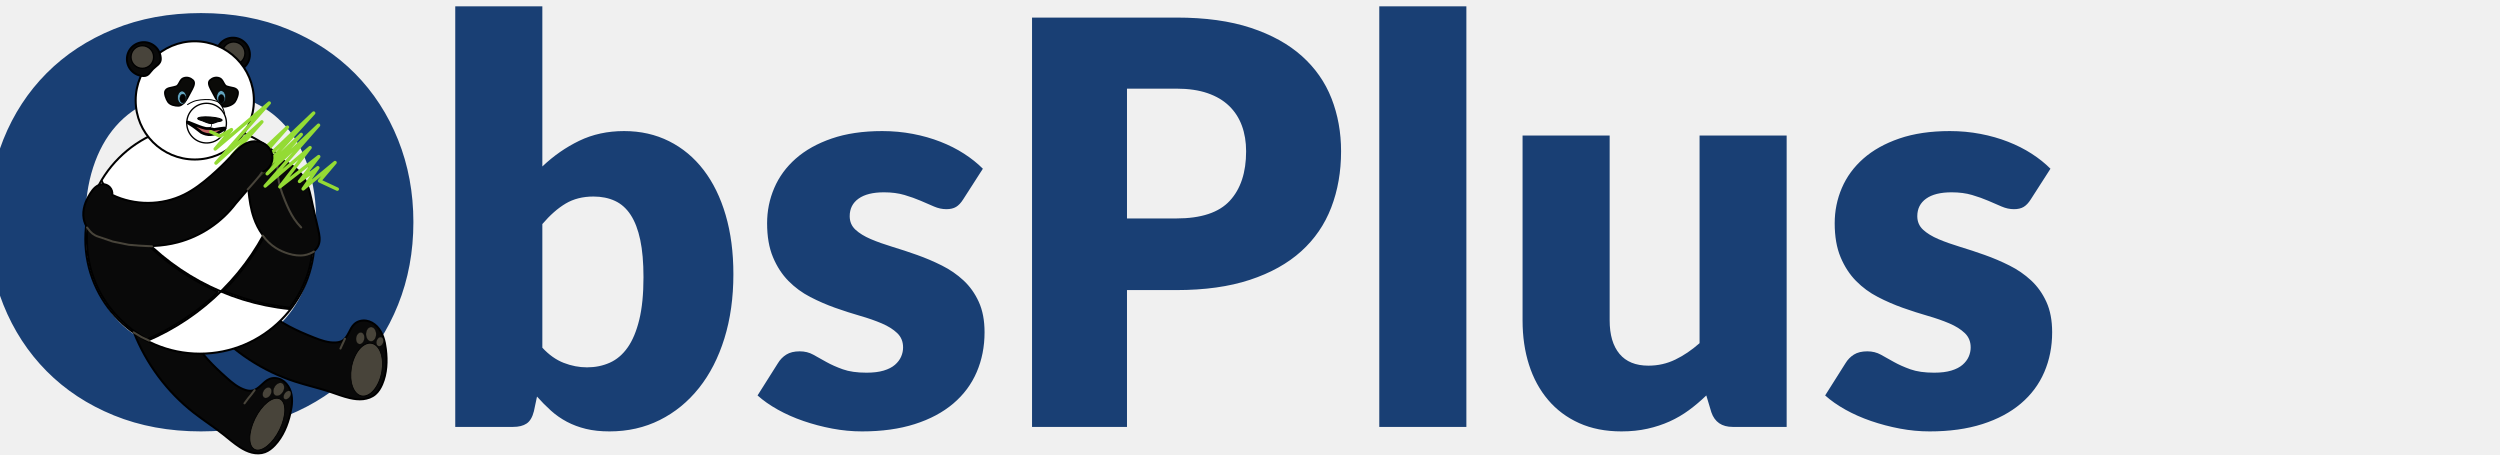
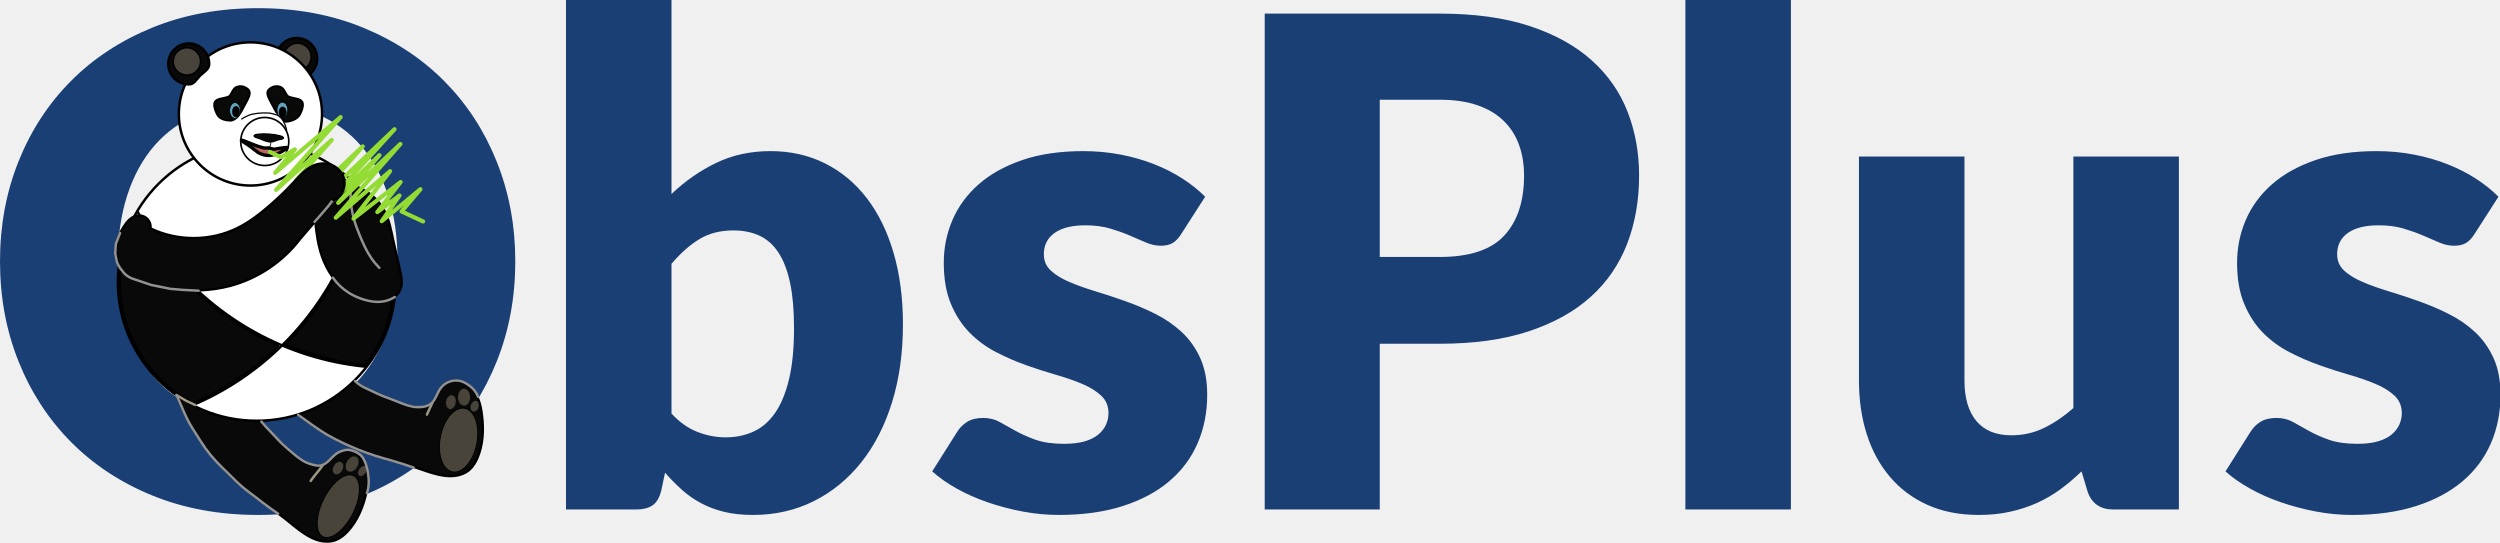
- <svg xmlns="http://www.w3.org/2000/svg" width="160.322mm" height="29.139mm" viewBox="0 0 568.069 103.249" id="svg2" version="1.1">
+ <svg xmlns="http://www.w3.org/2000/svg" width="132.343mm" height="28.733mm" viewBox="0 0 468.931 101.81" id="svg2" version="1.1">
  <defs id="defs4">
    <clipPath clipPathUnits="userSpaceOnUse" id="clipPath4188-9">
      <circle style="opacity:1;fill:#ffffff;fill-opacity:1;stroke:#000000;stroke-width:3;stroke-linecap:butt;stroke-linejoin:miter;stroke-miterlimit:4;stroke-dasharray:none;stroke-opacity:1" id="circle4190-0" cx="438.5" cy="582.862" r="166.5" />
    </clipPath>
    <clipPath clipPathUnits="userSpaceOnUse" id="clipPath4184-1">
      <circle style="opacity:1;fill:#ffffff;fill-opacity:1;stroke:#000000;stroke-width:3;stroke-linecap:butt;stroke-linejoin:miter;stroke-miterlimit:4;stroke-dasharray:none;stroke-opacity:1" id="circle4186-4" cx="438.5" cy="582.862" r="166.5" />
    </clipPath>
  </defs>
-   <g id="layer1" transform="translate(454.2285,-260.7378)">
+   <g id="layer1" transform="translate(456.9487,-262.1762)">
    <g transform="matrix(0.3404755,0,0,0.3404755,-734.3298,200.3204)" id="g3477">
-       <text xml:space="preserve" style="font-style:normal;font-weight:normal;font-size:125px;line-height:125%;font-family:Sans;letter-spacing:0px;word-spacing:0px;fill:#000000;fill-opacity:1;stroke:none;stroke-width:1px;stroke-linecap:butt;stroke-linejoin:miter;stroke-opacity:1" x="804" y="462.362" id="text4774">
-         <tspan id="tspan4776" x="804" y="462.362" style="font-style:normal;font-variant:normal;font-weight:900;font-stretch:normal;font-size:375px;font-family:Lato;-inkscape-font-specification:'Lato Heavy';fill:#193f74;fill-opacity:1">ObsPlus</tspan>
-       </text>
-       <g id="g4717-6" transform="matrix(0.4593535,0,0,0.4593535,754.6797,69.2681)">
-         <g id="g4665-9">
-           <path style="fill:#090909;fill-opacity:1;fill-rule:evenodd;stroke:#000000;stroke-width:3;stroke-linecap:butt;stroke-linejoin:miter;stroke-miterlimit:4;stroke-dasharray:none;stroke-opacity:1" d="m 342.453,718.174 c 17.976,45.849 48.444,86.73 87.243,117.06 13.962,10.915 28.948,20.47 42.857,31.453 7.916,6.25 15.496,12.972 23.982,18.423 5.415,3.478 11.235,6.442 17.485,7.975 6.25,1.532 12.977,1.567 19.008,-0.678 5.474,-2.037 10.13,-5.836 14.142,-10.081 11.924,-12.62 18.719,-29.313 22.642,-46.226 1.361,-5.869 2.412,-11.842 2.482,-17.867 0.07,-6.024 -0.87,-12.124 -3.346,-17.616 -2.476,-5.492 -6.562,-10.35 -11.869,-13.203 -5.307,-2.852 -11.86,-3.548 -17.456,-1.314 -4.796,1.914 -8.535,5.719 -12.327,9.224 -1.896,1.753 -3.85,3.46 -6.02,4.859 -2.171,1.398 -4.575,2.485 -7.124,2.898 -3.245,0.526 -6.578,-0.058 -9.719,-1.028 -10.368,-3.201 -18.959,-10.401 -27.074,-17.604 -9.859,-8.752 -19.494,-17.785 -28.302,-27.594 -7.95,-8.854 -15.212,-18.326 -21.698,-28.302" id="path4477-6" />
-           <ellipse style="opacity:1;fill:#48443a;fill-opacity:1;stroke:#000000;stroke-width:1.233;stroke-linecap:round;stroke-linejoin:round;stroke-miterlimit:4;stroke-dasharray:none;stroke-opacity:1" id="path4539-8" cx="856.492" cy="564.517" rx="19.631" ry="40.986" transform="matrix(0.915516,0.4022816,-0.4389108,0.8985307,0,0)" />
-           <ellipse style="opacity:1;fill:#48443a;fill-opacity:1;stroke:#000000;stroke-width:0.371;stroke-linecap:round;stroke-linejoin:round;stroke-miterlimit:4;stroke-dasharray:none;stroke-opacity:1" id="path4539-9-0" cx="830.463" cy="622.351" rx="7.214" ry="10.103" transform="matrix(0.9611578,0.2759996,-0.3939949,0.9191126,0,0)" />
-           <ellipse style="opacity:1;fill:#48443a;fill-opacity:1;stroke:#000000;stroke-width:0.302;stroke-linecap:round;stroke-linejoin:round;stroke-miterlimit:4;stroke-dasharray:none;stroke-opacity:1" id="path4539-9-2-8" cx="816.715" cy="631.813" rx="5.874" ry="8.226" transform="matrix(0.9611578,0.2759996,-0.3939949,0.9191126,0,0)" />
-           <ellipse style="opacity:1;fill:#48443a;fill-opacity:1;stroke:#000000;stroke-width:0.244;stroke-linecap:round;stroke-linejoin:round;stroke-miterlimit:4;stroke-dasharray:none;stroke-opacity:1" id="path4539-9-2-3-6" cx="889.713" cy="628.13" rx="4.613" ry="6.841" transform="matrix(0.9592523,0.2825509,-0.4586629,0.8886104,0,0)" />
-           <path style="fill:none;fill-rule:evenodd;stroke:#48443a;stroke-width:3;stroke-linecap:round;stroke-linejoin:miter;stroke-miterlimit:4;stroke-dasharray:none;stroke-opacity:1" d="m 517.961,802.362 c -1.514,2.194 -3.11,4.33 -4.784,6.405 -1.512,1.874 -3.088,3.696 -4.602,5.568 -1.876,2.318 -3.657,4.712 -5.34,7.174" id="path4643-7" />
+       <g id="g4730">
+         <text id="text4774" y="462.362" x="804" style="font-style:normal;font-weight:normal;font-size:125px;line-height:125%;font-family:Sans;letter-spacing:0px;word-spacing:0px;fill:#000000;fill-opacity:1;stroke:none;stroke-width:1px;stroke-linecap:butt;stroke-linejoin:miter;stroke-opacity:1" xml:space="preserve">
+           <tspan style="font-style:normal;font-variant:normal;font-weight:900;font-stretch:normal;font-size:375px;font-family:Lato;-inkscape-font-specification:'Lato Heavy';fill:#193f74;fill-opacity:1" y="462.362" x="804" id="tspan4776">ObsPlus</tspan>
+         </text>
+         <g id="g4672">
+           <g id="g4717-6" transform="matrix(0.4593535,0,0,0.4593535,754.6797,69.2681)">
+             <g id="g4665-9">
+               <path style="fill:#090909;fill-opacity:1;fill-rule:evenodd;stroke:#000000;stroke-width:3;stroke-linecap:butt;stroke-linejoin:miter;stroke-miterlimit:4;stroke-dasharray:none;stroke-opacity:1" d="m 342.453,718.174 c 17.976,45.849 48.444,86.73 87.243,117.06 13.962,10.915 28.948,20.47 42.857,31.453 7.916,6.25 15.496,12.972 23.982,18.423 5.415,3.478 11.235,6.442 17.485,7.975 6.25,1.532 12.977,1.567 19.008,-0.678 5.474,-2.037 10.13,-5.836 14.142,-10.081 11.924,-12.62 18.719,-29.313 22.642,-46.226 1.361,-5.869 2.412,-11.842 2.482,-17.867 0.07,-6.024 -0.87,-12.124 -3.346,-17.616 -2.476,-5.492 -6.562,-10.35 -11.869,-13.203 -5.307,-2.852 -11.86,-3.548 -17.456,-1.314 -4.796,1.914 -8.535,5.719 -12.327,9.224 -1.896,1.753 -3.85,3.46 -6.02,4.859 -2.171,1.398 -4.575,2.485 -7.124,2.898 -3.245,0.526 -6.578,-0.058 -9.719,-1.028 -10.368,-3.201 -18.959,-10.401 -27.074,-17.604 -9.859,-8.752 -19.494,-17.785 -28.302,-27.594 -7.95,-8.854 -15.212,-18.326 -21.698,-28.302" id="path4477-6" />
+               <ellipse style="opacity:1;fill:#48443a;fill-opacity:1;stroke:#000000;stroke-width:1.233;stroke-linecap:round;stroke-linejoin:round;stroke-miterlimit:4;stroke-dasharray:none;stroke-opacity:1" id="path4539-8" cx="856.492" cy="564.517" rx="19.631" ry="40.986" transform="matrix(0.915516,0.4022816,-0.4389108,0.8985307,0,0)" />
+               <ellipse style="opacity:1;fill:#48443a;fill-opacity:1;stroke:#000000;stroke-width:0.371;stroke-linecap:round;stroke-linejoin:round;stroke-miterlimit:4;stroke-dasharray:none;stroke-opacity:1" id="path4539-9-0" cx="830.463" cy="622.351" rx="7.214" ry="10.103" transform="matrix(0.9611578,0.2759996,-0.3939949,0.9191126,0,0)" />
+               <ellipse style="opacity:1;fill:#48443a;fill-opacity:1;stroke:#000000;stroke-width:0.244;stroke-linecap:round;stroke-linejoin:round;stroke-miterlimit:4;stroke-dasharray:none;stroke-opacity:1" id="path4539-9-2-3-6" cx="889.713" cy="628.13" rx="4.613" ry="6.841" transform="matrix(0.9592523,0.2825509,-0.4586629,0.8886104,0,0)" />
+               <ellipse style="opacity:1;fill:#48443a;fill-opacity:1;stroke:#000000;stroke-width:0.302;stroke-linecap:round;stroke-linejoin:round;stroke-miterlimit:4;stroke-dasharray:none;stroke-opacity:1" id="path4539-9-2-8" cx="816.715" cy="631.813" rx="5.874" ry="8.226" transform="matrix(0.9611578,0.2759996,-0.3939949,0.9191126,0,0)" />
+               <path style="fill:none;fill-rule:evenodd;stroke:#9f9887;stroke-width:3;stroke-linecap:round;stroke-linejoin:miter;stroke-miterlimit:4;stroke-dasharray:none;stroke-opacity:1" d="m 517.961,802.362 c -1.514,2.194 -3.11,4.33 -4.784,6.405 -1.512,1.874 -3.088,3.696 -4.602,5.568 -1.876,2.318 -3.657,4.712 -5.34,7.174" id="path4643-7" />
+             </g>
+             <g id="g4673-5">
+               <path style="fill:#090909;fill-opacity:1;fill-rule:evenodd;stroke:#000000;stroke-width:3;stroke-linecap:butt;stroke-linejoin:miter;stroke-miterlimit:4;stroke-dasharray:none;stroke-opacity:1" d="m 454.602,709.727 c 32.573,36.936 75.186,64.931 122.019,80.162 16.853,5.481 34.204,9.335 51.03,14.898 9.576,3.166 18.998,6.89 28.837,9.11 6.278,1.416 12.76,2.212 19.158,1.513 6.397,-0.698 12.73,-2.966 17.63,-7.139 4.447,-3.787 7.523,-8.949 9.841,-14.31 6.889,-15.937 7.564,-33.948 5.466,-51.182 -0.728,-5.981 -1.784,-11.953 -3.779,-17.638 -1.995,-5.685 -4.964,-11.095 -9.169,-15.41 -4.205,-4.314 -9.706,-7.482 -15.668,-8.347 -5.962,-0.865 -12.358,0.723 -16.853,4.735 -3.852,3.439 -6.064,8.293 -8.429,12.884 -1.182,2.295 -2.434,4.568 -3.995,6.625 -1.561,2.056 -3.45,3.9 -5.703,5.16 -2.869,1.604 -6.201,2.195 -9.484,2.358 -10.838,0.538 -21.373,-3.289 -31.462,-7.283 -12.258,-4.852 -24.401,-10.046 -36.033,-16.25 -10.499,-5.601 -20.562,-12.018 -30.069,-19.174" id="path4477-7-4" />
+               <ellipse style="opacity:1;fill:#48443a;fill-opacity:1;stroke:#000000;stroke-width:1.326;stroke-linecap:round;stroke-linejoin:round;stroke-miterlimit:4;stroke-dasharray:none;stroke-opacity:1" id="path4539-7-4" cx="998.575" cy="77.447" rx="25.012" ry="37.24" transform="matrix(0.7119278,0.7022527,-0.3903933,0.9206482,0,0)" />
+               <ellipse style="opacity:1;fill:#48443a;fill-opacity:1;stroke:#000000;stroke-width:0.393;stroke-linecap:round;stroke-linejoin:round;stroke-miterlimit:4;stroke-dasharray:none;stroke-opacity:1" id="path4539-9-5-6" cx="964.528" cy="91.407" rx="8.403" ry="9.726" transform="matrix(0.7505559,0.6608069,-0.402262,0.9155246,0,0)" />
+               <ellipse style="opacity:1;fill:#48443a;fill-opacity:1;stroke:#000000;stroke-width:0.318;stroke-linecap:round;stroke-linejoin:round;stroke-miterlimit:4;stroke-dasharray:none;stroke-opacity:1" id="path4539-9-2-9-0" cx="969.819" cy="65.083" rx="6.55" ry="8.195" transform="matrix(0.723589,0.6902311,-0.4661285,0.884717,0,0)" />
+               <ellipse style="opacity:1;fill:#48443a;fill-opacity:1;stroke:#000000;stroke-width:0.254;stroke-linecap:round;stroke-linejoin:round;stroke-miterlimit:4;stroke-dasharray:none;stroke-opacity:1" id="path4539-9-2-3-2-5" cx="1003.632" cy="41.338" rx="5.157" ry="6.607" transform="matrix(0.7195077,0.6944845,-0.5353953,0.8446016,0,0)" />
+               <path style="fill:none;fill-rule:evenodd;stroke:#9f9887;stroke-width:3;stroke-linecap:round;stroke-linejoin:miter;stroke-miterlimit:4;stroke-dasharray:none;stroke-opacity:1" d="m 649.178,727.703 -6.536,14.192" id="path4639-5" />
+             </g>
+             <g id="g4196-3">
+               <circle style="opacity:1;fill:#ffffff;fill-opacity:1;stroke:#000000;stroke-width:3;stroke-linecap:butt;stroke-linejoin:miter;stroke-miterlimit:4;stroke-dasharray:none;stroke-opacity:1" id="path3336-9" cx="438.5" cy="582.862" r="166.5" />
+               <circle style="opacity:1;fill:none;fill-opacity:1;stroke:#000000;stroke-width:3;stroke-linecap:butt;stroke-linejoin:miter;stroke-miterlimit:4;stroke-dasharray:none;stroke-opacity:1" id="path3336-3-1" cx="604" cy="339.362" r="346.875" clip-path="url(#clipPath4188-9)" />
+               <circle style="opacity:1;fill:none;fill-opacity:1;stroke:#000000;stroke-width:3;stroke-linecap:butt;stroke-linejoin:miter;stroke-miterlimit:4;stroke-dasharray:none;stroke-opacity:1" id="path3336-6-5" cx="226" cy="411.362" r="346.875" clip-path="url(#clipPath4184-1)" />
+               <path style="opacity:1;fill:#090909;fill-opacity:1;stroke:#000000;stroke-width:3;stroke-linecap:butt;stroke-linejoin:miter;stroke-miterlimit:4;stroke-dasharray:none;stroke-opacity:1" d="m 564.498,682.103 c -1.375,-0.213 -8.498,-1.31 -15.828,-2.438 -22.116,-3.404 -39.436,-7.956 -63.371,-16.653 l -12.699,-4.615 6.199,-6.576 c 42.161,-44.726 72.949,-101.266 86.273,-158.438 l 2.768,-11.878 2.775,3.378 c 5.137,6.254 14.881,23.376 19.487,34.245 8.467,19.976 12.503,40.456 12.525,63.541 0.026,28.468 -5.957,52.913 -18.869,77.093 -6.004,11.243 -14.018,23.034 -15.541,22.864 -0.671,-0.075 -2.345,-0.31 -3.72,-0.523 z" id="path4192-0" />
+               <path style="opacity:1;fill:#090909;fill-opacity:1;stroke:#000000;stroke-width:3;stroke-linecap:butt;stroke-linejoin:miter;stroke-miterlimit:4;stroke-dasharray:none;stroke-opacity:1" d="M 352.787,723.109 C 341.181,715.835 334.695,710.826 325.14,701.762 295.366,673.519 277.358,635.415 274.69,595.017 c -1.972,-29.873 3.003,-56.581 15.509,-83.255 5.209,-11.11 3.683,-11.835 14.734,7 33.004,56.251 87.679,106.283 147.121,134.628 6.569,3.132 12.168,5.895 12.443,6.139 0.718,0.638 -10.769,11.088 -23,20.925 -21.97,17.67 -50.238,35.036 -74.486,45.76 l -5.438,2.405 -8.788,-5.509 z" id="path4194-4" />
+             </g>
+             <g transform="translate(63,185)" id="g4378-9">
+               <circle style="opacity:1;fill:#090909;fill-opacity:1;stroke:#000000;stroke-width:3;stroke-linecap:butt;stroke-linejoin:miter;stroke-miterlimit:4;stroke-dasharray:none;stroke-opacity:1" id="path4203-5-6" cx="423.5" cy="129.862" r="24.537" />
+               <circle style="opacity:1;fill:#48443b;fill-opacity:1;stroke:#000000;stroke-width:2.016;stroke-linecap:butt;stroke-linejoin:miter;stroke-miterlimit:4;stroke-dasharray:none;stroke-opacity:1" id="path4203-5-9-7" cx="424.463" cy="127.899" r="16.492" />
+               <circle style="opacity:1;fill:#ffffff;fill-opacity:1;stroke:#000000;stroke-width:3;stroke-linecap:butt;stroke-linejoin:miter;stroke-miterlimit:4;stroke-dasharray:none;stroke-opacity:1" id="path4203-4" cx="368" cy="196.362" r="85.88" />
+               <path style="opacity:1;fill:#090909;fill-opacity:1;stroke:#000000;stroke-width:3;stroke-linecap:butt;stroke-linejoin:miter;stroke-miterlimit:4;stroke-dasharray:none;stroke-opacity:1" d="m 318.537,136.362 c 0,6.776 -6.746,9.91 -11.187,14.35 -4.44,4.44 -6.575,10.187 -13.35,10.187 -13.551,0 -24.537,-10.986 -24.537,-24.537 0,-13.551 10.986,-24.537 24.537,-24.537 13.551,0 24.537,10.986 24.537,24.537 z" id="path4203-5-2-3" />
+               <circle style="opacity:1;fill:#48443b;fill-opacity:1;stroke:#000000;stroke-width:2.016;stroke-linecap:butt;stroke-linejoin:miter;stroke-miterlimit:4;stroke-dasharray:none;stroke-opacity:1" id="path4203-5-9-1-0" cx="291.785" cy="133.362" r="16.492" />
+               <path style="opacity:1;fill:#0a0a08;fill-opacity:1;stroke:#000000;stroke-width:2.463;stroke-linecap:butt;stroke-linejoin:miter;stroke-miterlimit:4;stroke-dasharray:none;stroke-opacity:1" d="m 364.377,179.667 c -2.052,3.959 -7.44,13.88 -7.44,13.88 -2.953,4.815 -7.725,10.75 -12.675,10.75 -4.95,0 -11.894,-1.26 -15.138,-5.824 -2.529,-3.559 -6.328,-13.084 -3.608,-16.617 0,0 1.459,-2.466 4.966,-3.381 3.507,-0.915 10.43,-1.923 12.052,-3.384 3.244,-2.922 4.245,-9.192 8.844,-11.024 5.497,-2.189 10.526,-0.108 13.77,2.814 3.244,2.922 1.966,7.506 -0.77,12.786 z" id="path4278-9" />
+               <path style="opacity:1;fill:#0a0a08;fill-opacity:1;stroke:#000000;stroke-width:2.463;stroke-linecap:butt;stroke-linejoin:miter;stroke-miterlimit:4;stroke-dasharray:none;stroke-opacity:1" d="m 391.084,179.632 c 2.052,3.959 7.44,13.88 7.44,13.88 1.476,2.408 4.808,4.095 6.989,6.181 2.181,2.086 2.211,5.969 4.686,5.969 4.95,0 12.894,-2.66 16.138,-7.224 2.529,-3.559 6.328,-13.084 3.608,-16.617 0,0 -1.459,-2.466 -4.966,-3.381 -3.507,-0.915 -10.43,-1.923 -12.052,-3.384 -3.244,-2.922 -4.245,-9.192 -8.844,-11.024 -5.497,-2.189 -10.526,-0.108 -13.77,2.814 -3.244,2.922 -1.966,7.506 0.77,12.786 z" id="path4278-2-6" />
+               <g transform="matrix(0.9975641,0.06975648,-0.06975648,0.9975641,16.94032,-26.30882)" id="g4396-6">
+                 <circle r="28.825" cy="229.399" cx="385.163" id="path4203-6-0" style="opacity:1;fill:#ffffff;fill-opacity:1;stroke:#000000;stroke-width:2;stroke-linecap:butt;stroke-linejoin:miter;stroke-miterlimit:4;stroke-dasharray:none;stroke-opacity:1" />
+                 <path id="path4298-4" d="m 407.4,223.562 c 0,0.939 -1.992,1.789 -5.213,2.404 -3.221,0.615 -6.071,3.596 -10.986,3.596 -4.915,0 -10.965,-2.981 -14.187,-3.596 -3.221,-0.615 -5.213,-1.465 -5.213,-2.404 0,-1.878 7.969,-3.4 17.8,-3.4 9.831,0 17.8,1.522 17.8,3.4 z" style="opacity:1;fill:#0a0a08;fill-opacity:1;stroke:#000000;stroke-width:1.5;stroke-linecap:round;stroke-linejoin:miter;stroke-miterlimit:4;stroke-dasharray:none;stroke-opacity:1" />
+                 <path id="path4298-7-5" d="m 412.6,234.862 c 0,0.939 -10.392,8.589 -13.614,9.204 -3.221,0.615 -5.271,1.796 -10.187,1.796 -4.915,0 -10.187,-2.396 -10.187,-2.396 -1.312,-0.984 -4.764,-3.024 -8.715,-5.781 C 365.948,234.929 357,230.532 357,230.062 c 0,-1.878 15.169,5.2 26.8,7 2.429,0.376 4.656,-0.279 6.785,-0.201 2.13,0.078 4.162,0.889 6.201,0.997 0,0 15.813,-3.935 15.813,-2.996 z" style="opacity:1;fill:#c06363;fill-opacity:1;stroke:#000000;stroke-width:4;stroke-linecap:round;stroke-linejoin:miter;stroke-miterlimit:4;stroke-dasharray:none;stroke-opacity:1" />
+                 <path id="path4320-8" d="m 392.4,229.962 c 0.283,1.062 0.265,2.202 -0.05,3.255 -0.316,1.053 -0.929,2.014 -1.75,2.745 -0.908,0.808 -2.067,1.329 -3.274,1.471 -1.207,0.142 -2.456,-0.096 -3.526,-0.671" style="fill:none;fill-rule:evenodd;stroke:#000000;stroke-width:1px;stroke-linecap:butt;stroke-linejoin:miter;stroke-opacity:1" />
+               </g>
+               <ellipse style="opacity:1;fill:#63a5c0;fill-opacity:1;stroke:#000000;stroke-width:1;stroke-linecap:round;stroke-linejoin:miter;stroke-miterlimit:4;stroke-dasharray:none;stroke-opacity:1" id="path4343-2" cx="349.5" cy="192.196" rx="6.5" ry="9.5" />
+               <ellipse style="opacity:1;fill:#000000;fill-opacity:1;stroke:#000000;stroke-width:0.667;stroke-linecap:round;stroke-linejoin:miter;stroke-miterlimit:4;stroke-dasharray:none;stroke-opacity:1" id="path4343-0-8" cx="350.667" cy="193.696" rx="4.333" ry="6.333" />
+               <ellipse style="opacity:1;fill:#63a5c0;fill-opacity:1;stroke:#000000;stroke-width:1;stroke-linecap:round;stroke-linejoin:miter;stroke-miterlimit:4;stroke-dasharray:none;stroke-opacity:1" id="path4343-9-6" cx="406.333" cy="191.696" rx="6.5" ry="9.5" />
+               <ellipse style="opacity:1;fill:#000000;fill-opacity:1;stroke:#000000;stroke-width:0.667;stroke-linecap:round;stroke-linejoin:miter;stroke-miterlimit:4;stroke-dasharray:none;stroke-opacity:1" id="path4343-0-3-8" cx="406.6" cy="194.296" rx="4.333" ry="6.333" />
+               <path style="fill:none;fill-rule:evenodd;stroke:#000000;stroke-width:1.5;stroke-linecap:round;stroke-linejoin:miter;stroke-miterlimit:4;stroke-dasharray:none;stroke-opacity:1" d="m 357.567,202.462 c 0,0 6.187,-4.452 13.155,-5.929 6.833,-1.448 18.218,-2.143 23.845,-0.405 1.068,0.33 5.331,1.357 7.083,2.304 1.752,0.947 4.315,4.127 5.619,6.29 2.983,4.952 4.165,11.272 4.165,11.272" id="path4296-5" />
+             </g>
+             <g transform="translate(-0.9433949,2.566038)" id="g4651-3">
+               <path style="fill:#090909;fill-opacity:1;fill-rule:evenodd;stroke:#000000;stroke-width:3;stroke-linecap:butt;stroke-linejoin:miter;stroke-miterlimit:4;stroke-dasharray:none;stroke-opacity:1" d="m 556.5,465.362 c 15.28,4.518 28.567,15.406 36,29.5 5.701,10.812 7.951,23.046 10.5,35 2.672,12.529 5.749,24.968 8.494,37.48 0.762,3.471 1.5,6.962 1.741,10.508 0.241,3.546 -0.028,7.17 -1.235,10.512 -1.185,3.281 -3.257,6.217 -5.846,8.555 -2.59,2.338 -5.687,4.087 -8.976,5.251 -6.578,2.329 -13.79,2.311 -20.678,1.194 -9.648,-1.565 -18.941,-5.25 -27.062,-10.688 C 534.365,582.584 523.724,566.723 517.773,549.589 513.336,536.812 511.344,523.32 510,509.862 c -1.54,-15.419 -2.194,-31.4 3,-46 2.109,-5.927 5.158,-11.518 9,-16.5 4.847,0.537 9.601,1.895 14,4 7.337,3.511 13.653,9.125 18,16" id="path4431-4" />
+               <path style="fill:none;fill-rule:evenodd;stroke:#939393;stroke-width:3;stroke-linecap:round;stroke-linejoin:miter;stroke-miterlimit:4;stroke-dasharray:none;stroke-opacity:1" d="m 552,473.362 c -0.193,10.705 1.193,21.438 4.1,31.743 1.852,6.566 4.313,12.944 6.9,19.257 3.796,9.26 7.903,18.461 13.498,26.759 2.95,4.375 6.303,8.478 10.002,12.241" id="path4437-0" />
+               <path style="fill:none;fill-rule:evenodd;stroke:#939393;stroke-width:3;stroke-linecap:round;stroke-linejoin:miter;stroke-miterlimit:4;stroke-dasharray:none;stroke-opacity:1" d="m 530.75,575.112 c 5.13,7.273 11.714,13.515 19.25,18.25 5.735,3.604 12.004,6.333 18.5,8.25 7.447,2.197 15.351,3.33 23,2 4.788,-0.833 9.407,-2.629 13.5,-5.25" id="path4461-1" />
+             </g>
+             <path id="path4465-7" d="m 454.175,426.973 c 2.147,1.001 4.295,2.003 6.442,3.004 2.352,1.097 4.704,2.193 7.056,3.29 l 16.611,-9.414 -23.605,28.103 78.467,-66.772 -77.35,87.246 66.655,-59.908 -43.097,48.944 27.602,-19.055 -15.301,21.599 18.784,-15.186 -25.427,41.62 74.647,-70.149 -84.288,95.983 122.38,-116.532 -99.94,109.836 81.892,-78.743 -49.49,57.137 74.613,-70.564 -77.553,88.349 65.23,-55.784 -43.904,56.948 56.49,-43.896 -27.955,36.051 26.647,-19.9 -21.319,30.765 46.347,-38.25 -22.551,26.599 25.768,12.016" style="fill:none;fill-opacity:1;fill-rule:evenodd;stroke:#94db34;stroke-width:5;stroke-linecap:round;stroke-linejoin:round;stroke-miterlimit:4;stroke-dasharray:none;stroke-opacity:1" />
+             <g id="g4710-7">
+               <g id="g4690-8">
+                 <path style="fill:#090909;fill-opacity:1;fill-rule:evenodd;stroke:#000000;stroke-width:3;stroke-linecap:butt;stroke-linejoin:miter;stroke-miterlimit:4;stroke-dasharray:none;stroke-opacity:1" d="m 294.5,498.862 c -3.906,0.122 -7.623,1.933 -10.605,4.46 -2.982,2.527 -5.302,5.739 -7.395,9.04 -3.445,5.433 -6.372,11.237 -8.17,17.414 -1.797,6.177 -2.439,12.749 -1.33,19.086 1.768,10.105 8.153,19.307 17,24.5 16.178,6.596 33.189,11.143 50.5,13.5 22.965,3.127 46.577,2.363 69,-3.5 33.397,-8.732 63.67,-28.973 84.5,-56.5 l 39.5,-46 c 4.479,-1.873 8.313,-5.253 10.731,-9.463 2.418,-4.21 3.408,-9.224 2.769,-14.037 -0.49,-3.689 -1.918,-7.244 -4.07,-10.28 -2.152,-3.036 -5.021,-5.553 -8.285,-7.343 -6.526,-3.579 -14.55,-4.126 -21.646,-1.878 -5.438,1.723 -10.289,4.971 -14.572,8.739 -4.283,3.768 -8.057,8.071 -11.928,12.261 -9.123,9.874 -18.851,19.183 -29,28 -11.866,10.308 -24.419,20.016 -38.5,27 -32.313,16.027 -72.036,16.217 -104.5,0.5 0.524,-3.924 -0.757,-8.054 -3.411,-10.992 -2.654,-2.938 -6.632,-4.632 -10.589,-4.508 z" id="path4419-0" transform="translate(2.603774,4.301886)" />
+                 <path id="path4685-8" d="m 507.843,510.859 c 3.312,-3.665 6.58,-7.369 9.804,-11.111 2.422,-2.811 4.818,-5.643 7.19,-8.497 l 3.595,-4.902" style="fill:none;fill-rule:evenodd;stroke:#939393;stroke-width:3;stroke-linecap:round;stroke-linejoin:miter;stroke-miterlimit:4;stroke-dasharray:none;stroke-opacity:1" />
+               </g>
+               <g id="g4647-9" transform="translate(2.603774,4.301886)">
+                 <path id="path4469-7" d="m 271.921,561.722 4.433,5.665 c 2.089,2.353 4.605,4.326 7.388,5.794 1.418,0.748 2.904,1.365 4.434,1.842 l 21.182,7.143 23.153,4.68 15.025,1.232 18.719,0.985" style="fill:none;fill-rule:evenodd;stroke:#939393;stroke-width:3;stroke-linecap:round;stroke-linejoin:miter;stroke-miterlimit:4;stroke-dasharray:none;stroke-opacity:1" />
+               </g>
+             </g>
+             <path id="path4535-8" d="m 342.157,718.375 11.468,6.851 11.081,5.241" style="fill:none;fill-rule:evenodd;stroke:#9f9887;stroke-width:3;stroke-linecap:round;stroke-linejoin:miter;stroke-miterlimit:4;stroke-dasharray:none;stroke-opacity:1" />
+           </g>
+           <path style="fill:none;fill-rule:evenodd;stroke:#939393;stroke-width:1.377;stroke-linecap:round;stroke-linejoin:miter;stroke-miterlimit:4;stroke-dasharray:none;stroke-opacity:1" d="m 880.831,310.055 -2.252,5.776 c -0.333,2.623 -0.221,1.14 -0.392,5.483 0.14,0.936 0.392,2.252 0.392,2.252 l 0.49,2.35 c 0.183,0.879 1.566,3.055 1.566,3.055" id="path4625" />
+           <path style="fill:none;fill-rule:evenodd;stroke:#939393;stroke-width:1.377;stroke-linecap:round;stroke-linejoin:miter;stroke-miterlimit:4;stroke-dasharray:none;stroke-opacity:1" d="m 1010.258,391.608 c 0.935,0.876 1.952,1.664 3.035,2.35 1.765,1.117 3.688,1.955 5.58,2.839 2.276,1.063 4.521,2.198 6.853,3.133 1.39,0.557 2.808,1.041 4.21,1.566 2.168,0.812 4.298,1.722 6.462,2.545 1.661,0.632 3.349,1.214 5.091,1.566 1.801,0.364 3.655,0.478 5.482,0.294 1.355,-0.137 2.71,-0.444 3.916,-1.077 0.685,-0.359 1.315,-0.822 1.86,-1.371 0.865,-0.871 1.499,-1.941 2.056,-3.035 0.842,-1.655 1.535,-3.405 2.643,-4.895 0.976,-1.313 2.261,-2.393 3.72,-3.133 2.096,-1.063 4.562,-1.405 6.853,-0.881 1.546,0.354 2.985,1.083 4.308,1.958 1.432,0.947 2.754,2.079 3.818,3.427 0.819,1.036 1.481,2.195 1.958,3.427" id="path4630" />
+           <path style="fill:none;fill-rule:evenodd;stroke:#939393;stroke-width:1.377;stroke-linecap:round;stroke-linejoin:miter;stroke-miterlimit:4;stroke-dasharray:none;stroke-opacity:1" d="m 978.929,410.209 c 2.33,1.725 4.679,3.422 7.049,5.091 2.968,2.091 5.97,4.14 9.105,5.972 2.95,1.724 6.01,3.252 9.105,4.699 2.741,1.282 5.511,2.502 8.322,3.622 3.088,1.231 6.224,2.343 9.399,3.329 3.245,1.007 6.53,1.882 9.79,2.839 3.655,1.073 7.279,2.248 10.867,3.524" id="path4660" />
+           <path style="fill:none;fill-rule:evenodd;stroke:#939393;stroke-width:1.377;stroke-linecap:round;stroke-linejoin:miter;stroke-miterlimit:4;stroke-dasharray:none;stroke-opacity:1" d="m 958.663,413.93 c 0.854,1.035 1.735,2.047 2.643,3.035 1.281,1.394 2.614,2.738 3.916,4.112 1.652,1.742 3.255,3.532 4.993,5.189 1.138,1.085 2.331,2.11 3.524,3.133 1.037,0.889 2.075,1.778 3.133,2.643 1.081,0.885 2.183,1.746 3.329,2.545 0.877,0.612 1.782,1.19 2.741,1.664 1.307,0.647 2.702,1.097 4.112,1.469 0.994,0.262 2.007,0.488 3.035,0.49 0.87,0.001 1.74,-0.161 2.545,-0.49 0.901,-0.368 1.706,-0.937 2.448,-1.566 0.827,-0.703 1.582,-1.485 2.35,-2.252 1.052,-1.051 2.144,-2.086 3.427,-2.839 0.886,-0.52 1.851,-0.896 2.839,-1.175 0.798,-0.225 1.619,-0.387 2.448,-0.392 1.315,-0.007 2.602,0.382 3.818,0.881 1.324,0.543 2.613,1.236 3.622,2.252 0.957,0.963 1.623,2.177 2.154,3.427 1.003,2.361 1.56,4.893 1.86,7.441 0.26,2.21 0.329,4.456 10e-5,6.657 -0.164,1.097 -0.426,2.18 -0.783,3.231" id="path4664" />
+           <path style="fill:none;fill-rule:evenodd;stroke:#939393;stroke-width:1.377;stroke-linecap:round;stroke-linejoin:miter;stroke-miterlimit:4;stroke-dasharray:none;stroke-opacity:1" d="m 912.111,399.636 c 1.279,3.053 2.601,6.089 3.965,9.105 0.876,1.935 1.77,3.864 2.79,5.727 1.13,2.062 2.411,4.036 3.671,6.021 1.725,2.717 3.415,5.459 5.287,8.077 1.802,2.52 3.77,4.921 5.874,7.196 2.492,2.694 5.17,5.207 7.783,7.783 2.121,2.091 4.203,4.226 6.462,6.168 2.302,1.98 4.775,3.748 7.196,5.58 1.476,1.117 2.933,2.258 4.406,3.378 2.736,2.08 5.528,4.088 8.371,6.021" id="path4668" />
        </g>
-         <g id="g4673-5">
-           <path style="fill:#090909;fill-opacity:1;fill-rule:evenodd;stroke:#000000;stroke-width:3;stroke-linecap:butt;stroke-linejoin:miter;stroke-miterlimit:4;stroke-dasharray:none;stroke-opacity:1" d="m 454.602,709.727 c 32.573,36.936 75.186,64.931 122.019,80.162 16.853,5.481 34.204,9.335 51.03,14.898 9.576,3.166 18.998,6.89 28.837,9.11 6.278,1.416 12.76,2.212 19.158,1.513 6.397,-0.698 12.73,-2.966 17.63,-7.139 4.447,-3.787 7.523,-8.949 9.841,-14.31 6.889,-15.937 7.564,-33.948 5.466,-51.182 -0.728,-5.981 -1.784,-11.953 -3.779,-17.638 -1.995,-5.685 -4.964,-11.095 -9.169,-15.41 -4.205,-4.314 -9.706,-7.482 -15.668,-8.347 -5.962,-0.865 -12.358,0.723 -16.853,4.735 -3.852,3.439 -6.064,8.293 -8.429,12.884 -1.182,2.295 -2.434,4.568 -3.995,6.625 -1.561,2.056 -3.45,3.9 -5.703,5.16 -2.869,1.604 -6.201,2.195 -9.484,2.358 -10.838,0.538 -21.373,-3.289 -31.462,-7.283 -12.258,-4.852 -24.401,-10.046 -36.033,-16.25 -10.499,-5.601 -20.562,-12.018 -30.069,-19.174" id="path4477-7-4" />
-           <ellipse style="opacity:1;fill:#48443a;fill-opacity:1;stroke:#000000;stroke-width:1.326;stroke-linecap:round;stroke-linejoin:round;stroke-miterlimit:4;stroke-dasharray:none;stroke-opacity:1" id="path4539-7-4" cx="998.575" cy="77.447" rx="25.012" ry="37.24" transform="matrix(0.7119278,0.7022527,-0.3903933,0.9206482,0,0)" />
-           <ellipse style="opacity:1;fill:#48443a;fill-opacity:1;stroke:#000000;stroke-width:0.393;stroke-linecap:round;stroke-linejoin:round;stroke-miterlimit:4;stroke-dasharray:none;stroke-opacity:1" id="path4539-9-5-6" cx="964.528" cy="91.407" rx="8.403" ry="9.726" transform="matrix(0.7505559,0.6608069,-0.402262,0.9155246,0,0)" />
-           <ellipse style="opacity:1;fill:#48443a;fill-opacity:1;stroke:#000000;stroke-width:0.318;stroke-linecap:round;stroke-linejoin:round;stroke-miterlimit:4;stroke-dasharray:none;stroke-opacity:1" id="path4539-9-2-9-0" cx="969.819" cy="65.083" rx="6.55" ry="8.195" transform="matrix(0.723589,0.6902311,-0.4661285,0.884717,0,0)" />
-           <ellipse style="opacity:1;fill:#48443a;fill-opacity:1;stroke:#000000;stroke-width:0.254;stroke-linecap:round;stroke-linejoin:round;stroke-miterlimit:4;stroke-dasharray:none;stroke-opacity:1" id="path4539-9-2-3-2-5" cx="1003.632" cy="41.338" rx="5.157" ry="6.607" transform="matrix(0.7195077,0.6944845,-0.5353953,0.8446016,0,0)" />
-           <path style="fill:none;fill-rule:evenodd;stroke:#48443a;stroke-width:3;stroke-linecap:round;stroke-linejoin:miter;stroke-miterlimit:4;stroke-dasharray:none;stroke-opacity:1" d="m 649.178,727.703 -6.536,14.192" id="path4639-5" />
-         </g>
-         <g id="g4196-3">
-           <circle style="opacity:1;fill:#ffffff;fill-opacity:1;stroke:#000000;stroke-width:3;stroke-linecap:butt;stroke-linejoin:miter;stroke-miterlimit:4;stroke-dasharray:none;stroke-opacity:1" id="path3336-9" cx="438.5" cy="582.862" r="166.5" />
-           <circle style="opacity:1;fill:none;fill-opacity:1;stroke:#000000;stroke-width:3;stroke-linecap:butt;stroke-linejoin:miter;stroke-miterlimit:4;stroke-dasharray:none;stroke-opacity:1" id="path3336-3-1" cx="604" cy="339.362" r="346.875" clip-path="url(#clipPath4188-9)" />
-           <circle style="opacity:1;fill:none;fill-opacity:1;stroke:#000000;stroke-width:3;stroke-linecap:butt;stroke-linejoin:miter;stroke-miterlimit:4;stroke-dasharray:none;stroke-opacity:1" id="path3336-6-5" cx="226" cy="411.362" r="346.875" clip-path="url(#clipPath4184-1)" />
-           <path style="opacity:1;fill:#090909;fill-opacity:1;stroke:#000000;stroke-width:3;stroke-linecap:butt;stroke-linejoin:miter;stroke-miterlimit:4;stroke-dasharray:none;stroke-opacity:1" d="m 564.498,682.103 c -1.375,-0.213 -8.498,-1.31 -15.828,-2.438 -22.116,-3.404 -39.436,-7.956 -63.371,-16.653 l -12.699,-4.615 6.199,-6.576 c 42.161,-44.726 72.949,-101.266 86.273,-158.438 l 2.768,-11.878 2.775,3.378 c 5.137,6.254 14.881,23.376 19.487,34.245 8.467,19.976 12.503,40.456 12.525,63.541 0.026,28.468 -5.957,52.913 -18.869,77.093 -6.004,11.243 -14.018,23.034 -15.541,22.864 -0.671,-0.075 -2.345,-0.31 -3.72,-0.523 z" id="path4192-0" />
-           <path style="opacity:1;fill:#090909;fill-opacity:1;stroke:#000000;stroke-width:3;stroke-linecap:butt;stroke-linejoin:miter;stroke-miterlimit:4;stroke-dasharray:none;stroke-opacity:1" d="M 352.787,723.109 C 341.181,715.835 334.695,710.826 325.14,701.762 295.366,673.519 277.358,635.415 274.69,595.017 c -1.972,-29.873 3.003,-56.581 15.509,-83.255 5.209,-11.11 3.683,-11.835 14.734,7 33.004,56.251 87.679,106.283 147.121,134.628 6.569,3.132 12.168,5.895 12.443,6.139 0.718,0.638 -10.769,11.088 -23,20.925 -21.97,17.67 -50.238,35.036 -74.486,45.76 l -5.438,2.405 -8.788,-5.509 z" id="path4194-4" />
-         </g>
-         <g transform="translate(63,185)" id="g4378-9">
-           <circle style="opacity:1;fill:#090909;fill-opacity:1;stroke:#000000;stroke-width:3;stroke-linecap:butt;stroke-linejoin:miter;stroke-miterlimit:4;stroke-dasharray:none;stroke-opacity:1" id="path4203-5-6" cx="423.5" cy="129.862" r="24.537" />
-           <circle style="opacity:1;fill:#48443b;fill-opacity:1;stroke:#000000;stroke-width:2.016;stroke-linecap:butt;stroke-linejoin:miter;stroke-miterlimit:4;stroke-dasharray:none;stroke-opacity:1" id="path4203-5-9-7" cx="424.463" cy="127.899" r="16.492" />
-           <circle style="opacity:1;fill:#ffffff;fill-opacity:1;stroke:#000000;stroke-width:3;stroke-linecap:butt;stroke-linejoin:miter;stroke-miterlimit:4;stroke-dasharray:none;stroke-opacity:1" id="path4203-4" cx="368" cy="196.362" r="85.88" />
-           <path style="opacity:1;fill:#090909;fill-opacity:1;stroke:#000000;stroke-width:3;stroke-linecap:butt;stroke-linejoin:miter;stroke-miterlimit:4;stroke-dasharray:none;stroke-opacity:1" d="m 318.537,136.362 c 0,6.776 -6.746,9.91 -11.187,14.35 -4.44,4.44 -6.575,10.187 -13.35,10.187 -13.551,0 -24.537,-10.986 -24.537,-24.537 0,-13.551 10.986,-24.537 24.537,-24.537 13.551,0 24.537,10.986 24.537,24.537 z" id="path4203-5-2-3" />
-           <circle style="opacity:1;fill:#48443b;fill-opacity:1;stroke:#000000;stroke-width:2.016;stroke-linecap:butt;stroke-linejoin:miter;stroke-miterlimit:4;stroke-dasharray:none;stroke-opacity:1" id="path4203-5-9-1-0" cx="291.785" cy="133.362" r="16.492" />
-           <path style="opacity:1;fill:#0a0a08;fill-opacity:1;stroke:#000000;stroke-width:2.463;stroke-linecap:butt;stroke-linejoin:miter;stroke-miterlimit:4;stroke-dasharray:none;stroke-opacity:1" d="m 364.377,179.667 c -2.052,3.959 -7.44,13.88 -7.44,13.88 -2.953,4.815 -7.725,10.75 -12.675,10.75 -4.95,0 -11.894,-1.26 -15.138,-5.824 -2.529,-3.559 -6.328,-13.084 -3.608,-16.617 0,0 1.459,-2.466 4.966,-3.381 3.507,-0.915 10.43,-1.923 12.052,-3.384 3.244,-2.922 4.245,-9.192 8.844,-11.024 5.497,-2.189 10.526,-0.108 13.77,2.814 3.244,2.922 1.966,7.506 -0.77,12.786 z" id="path4278-9" />
-           <path style="opacity:1;fill:#0a0a08;fill-opacity:1;stroke:#000000;stroke-width:2.463;stroke-linecap:butt;stroke-linejoin:miter;stroke-miterlimit:4;stroke-dasharray:none;stroke-opacity:1" d="m 391.084,179.632 c 2.052,3.959 7.44,13.88 7.44,13.88 1.476,2.408 4.808,4.095 6.989,6.181 2.181,2.086 2.211,5.969 4.686,5.969 4.95,0 12.894,-2.66 16.138,-7.224 2.529,-3.559 6.328,-13.084 3.608,-16.617 0,0 -1.459,-2.466 -4.966,-3.381 -3.507,-0.915 -10.43,-1.923 -12.052,-3.384 -3.244,-2.922 -4.245,-9.192 -8.844,-11.024 -5.497,-2.189 -10.526,-0.108 -13.77,2.814 -3.244,2.922 -1.966,7.506 0.77,12.786 z" id="path4278-2-6" />
-           <g transform="matrix(0.9975641,0.06975648,-0.06975648,0.9975641,16.94032,-26.30882)" id="g4396-6">
-             <circle r="28.825" cy="229.399" cx="385.163" id="path4203-6-0" style="opacity:1;fill:#ffffff;fill-opacity:1;stroke:#000000;stroke-width:2;stroke-linecap:butt;stroke-linejoin:miter;stroke-miterlimit:4;stroke-dasharray:none;stroke-opacity:1" />
-             <path id="path4298-4" d="m 407.4,223.562 c 0,0.939 -1.992,1.789 -5.213,2.404 -3.221,0.615 -6.071,3.596 -10.986,3.596 -4.915,0 -10.965,-2.981 -14.187,-3.596 -3.221,-0.615 -5.213,-1.465 -5.213,-2.404 0,-1.878 7.969,-3.4 17.8,-3.4 9.831,0 17.8,1.522 17.8,3.4 z" style="opacity:1;fill:#0a0a08;fill-opacity:1;stroke:#000000;stroke-width:1.5;stroke-linecap:round;stroke-linejoin:miter;stroke-miterlimit:4;stroke-dasharray:none;stroke-opacity:1" />
-             <path id="path4298-7-5" d="m 412.6,234.862 c 0,0.939 -10.392,8.589 -13.614,9.204 -3.221,0.615 -5.271,1.796 -10.187,1.796 -4.915,0 -10.187,-2.396 -10.187,-2.396 -1.312,-0.984 -4.764,-3.024 -8.715,-5.781 C 365.948,234.929 357,230.532 357,230.062 c 0,-1.878 15.169,5.2 26.8,7 2.429,0.376 4.656,-0.279 6.785,-0.201 2.13,0.078 4.162,0.889 6.201,0.997 0,0 15.813,-3.935 15.813,-2.996 z" style="opacity:1;fill:#c06363;fill-opacity:1;stroke:#000000;stroke-width:4;stroke-linecap:round;stroke-linejoin:miter;stroke-miterlimit:4;stroke-dasharray:none;stroke-opacity:1" />
-             <path id="path4320-8" d="m 392.4,229.962 c 0.283,1.062 0.265,2.202 -0.05,3.255 -0.316,1.053 -0.929,2.014 -1.75,2.745 -0.908,0.808 -2.067,1.329 -3.274,1.471 -1.207,0.142 -2.456,-0.096 -3.526,-0.671" style="fill:none;fill-rule:evenodd;stroke:#000000;stroke-width:1px;stroke-linecap:butt;stroke-linejoin:miter;stroke-opacity:1" />
-           </g>
-           <ellipse style="opacity:1;fill:#63a5c0;fill-opacity:1;stroke:#000000;stroke-width:1;stroke-linecap:round;stroke-linejoin:miter;stroke-miterlimit:4;stroke-dasharray:none;stroke-opacity:1" id="path4343-2" cx="349.5" cy="192.196" rx="6.5" ry="9.5" />
-           <ellipse style="opacity:1;fill:#000000;fill-opacity:1;stroke:#000000;stroke-width:0.667;stroke-linecap:round;stroke-linejoin:miter;stroke-miterlimit:4;stroke-dasharray:none;stroke-opacity:1" id="path4343-0-8" cx="350.667" cy="193.696" rx="4.333" ry="6.333" />
-           <ellipse style="opacity:1;fill:#63a5c0;fill-opacity:1;stroke:#000000;stroke-width:1;stroke-linecap:round;stroke-linejoin:miter;stroke-miterlimit:4;stroke-dasharray:none;stroke-opacity:1" id="path4343-9-6" cx="406.333" cy="191.696" rx="6.5" ry="9.5" />
-           <ellipse style="opacity:1;fill:#000000;fill-opacity:1;stroke:#000000;stroke-width:0.667;stroke-linecap:round;stroke-linejoin:miter;stroke-miterlimit:4;stroke-dasharray:none;stroke-opacity:1" id="path4343-0-3-8" cx="406.6" cy="194.296" rx="4.333" ry="6.333" />
-           <path style="fill:none;fill-rule:evenodd;stroke:#000000;stroke-width:1.5;stroke-linecap:round;stroke-linejoin:miter;stroke-miterlimit:4;stroke-dasharray:none;stroke-opacity:1" d="m 357.567,202.462 c 0,0 6.187,-4.452 13.155,-5.929 6.833,-1.448 18.218,-2.143 23.845,-0.405 1.068,0.33 5.331,1.357 7.083,2.304 1.752,0.947 4.315,4.127 5.619,6.29 2.983,4.952 4.165,11.272 4.165,11.272" id="path4296-5" />
-         </g>
-         <g transform="translate(-0.9433949,2.566038)" id="g4651-3">
-           <path style="fill:#090909;fill-opacity:1;fill-rule:evenodd;stroke:#000000;stroke-width:3;stroke-linecap:butt;stroke-linejoin:miter;stroke-miterlimit:4;stroke-dasharray:none;stroke-opacity:1" d="m 556.5,465.362 c 15.28,4.518 28.567,15.406 36,29.5 5.701,10.812 7.951,23.046 10.5,35 2.672,12.529 5.749,24.968 8.494,37.48 0.762,3.471 1.5,6.962 1.741,10.508 0.241,3.546 -0.028,7.17 -1.235,10.512 -1.185,3.281 -3.257,6.217 -5.846,8.555 -2.59,2.338 -5.687,4.087 -8.976,5.251 -6.578,2.329 -13.79,2.311 -20.678,1.194 -9.648,-1.565 -18.941,-5.25 -27.062,-10.688 C 534.365,582.584 523.724,566.723 517.773,549.589 513.336,536.812 511.344,523.32 510,509.862 c -1.54,-15.419 -2.194,-31.4 3,-46 2.109,-5.927 5.158,-11.518 9,-16.5 4.847,0.537 9.601,1.895 14,4 7.337,3.511 13.653,9.125 18,16" id="path4431-4" />
-           <path style="fill:none;fill-rule:evenodd;stroke:#48443a;stroke-width:3;stroke-linecap:round;stroke-linejoin:miter;stroke-miterlimit:4;stroke-dasharray:none;stroke-opacity:1" d="m 552,473.362 c -0.193,10.705 1.193,21.438 4.1,31.743 1.852,6.566 4.313,12.944 6.9,19.257 3.796,9.26 7.903,18.461 13.498,26.759 2.95,4.375 6.303,8.478 10.002,12.241" id="path4437-0" />
-           <path style="fill:none;fill-rule:evenodd;stroke:#48443a;stroke-width:3;stroke-linecap:round;stroke-linejoin:miter;stroke-miterlimit:4;stroke-dasharray:none;stroke-opacity:1" d="m 530.75,575.112 c 5.13,7.273 11.714,13.515 19.25,18.25 5.735,3.604 12.004,6.333 18.5,8.25 7.447,2.197 15.351,3.33 23,2 4.788,-0.833 9.407,-2.629 13.5,-5.25" id="path4461-1" />
-         </g>
-         <path id="path4465-7" d="m 454.175,426.973 c 2.147,1.001 4.295,2.003 6.442,3.004 2.352,1.097 4.704,2.193 7.056,3.29 l 16.611,-9.414 -23.605,28.103 78.467,-66.772 -77.35,87.246 66.655,-59.908 -43.097,48.944 27.602,-19.055 -15.301,21.599 18.784,-15.186 -25.427,41.62 74.647,-70.149 -84.288,95.983 122.38,-116.532 -99.94,109.836 81.892,-78.743 -49.49,57.137 74.613,-70.564 -77.553,88.349 65.23,-55.784 -43.904,56.948 56.49,-43.896 -27.955,36.051 26.647,-19.9 -21.319,30.765 46.347,-38.25 -22.551,26.599 25.768,12.016" style="fill:none;fill-opacity:1;fill-rule:evenodd;stroke:#94db34;stroke-width:5;stroke-linecap:round;stroke-linejoin:round;stroke-miterlimit:4;stroke-dasharray:none;stroke-opacity:1" />
-         <g id="g4710-7">
-           <g id="g4690-8">
-             <path style="fill:#090909;fill-opacity:1;fill-rule:evenodd;stroke:#000000;stroke-width:3;stroke-linecap:butt;stroke-linejoin:miter;stroke-miterlimit:4;stroke-dasharray:none;stroke-opacity:1" d="m 294.5,498.862 c -3.906,0.122 -7.623,1.933 -10.605,4.46 -2.982,2.527 -5.302,5.739 -7.395,9.04 -3.445,5.433 -6.372,11.237 -8.17,17.414 -1.797,6.177 -2.439,12.749 -1.33,19.086 1.768,10.105 8.153,19.307 17,24.5 16.178,6.596 33.189,11.143 50.5,13.5 22.965,3.127 46.577,2.363 69,-3.5 33.397,-8.732 63.67,-28.973 84.5,-56.5 l 39.5,-46 c 4.479,-1.873 8.313,-5.253 10.731,-9.463 2.418,-4.21 3.408,-9.224 2.769,-14.037 -0.49,-3.689 -1.918,-7.244 -4.07,-10.28 -2.152,-3.036 -5.021,-5.553 -8.285,-7.343 -6.526,-3.579 -14.55,-4.126 -21.646,-1.878 -5.438,1.723 -10.289,4.971 -14.572,8.739 -4.283,3.768 -8.057,8.071 -11.928,12.261 -9.123,9.874 -18.851,19.183 -29,28 -11.866,10.308 -24.419,20.016 -38.5,27 -32.313,16.027 -72.036,16.217 -104.5,0.5 0.524,-3.924 -0.757,-8.054 -3.411,-10.992 -2.654,-2.938 -6.632,-4.632 -10.589,-4.508 z" id="path4419-0" transform="translate(2.603774,4.301886)" />
-             <path id="path4685-8" d="m 507.843,510.859 c 3.312,-3.665 6.58,-7.369 9.804,-11.111 2.422,-2.811 4.818,-5.643 7.19,-8.497 l 3.595,-4.902" style="fill:none;fill-rule:evenodd;stroke:#48443a;stroke-width:3;stroke-linecap:round;stroke-linejoin:miter;stroke-miterlimit:4;stroke-dasharray:none;stroke-opacity:1" />
-           </g>
-           <g id="g4647-9" transform="translate(2.603774,4.301886)">
-             <path id="path4469-7" d="m 271.921,561.722 4.433,5.665 c 2.089,2.353 4.605,4.326 7.388,5.794 1.418,0.748 2.904,1.365 4.434,1.842 l 21.182,7.143 23.153,4.68 15.025,1.232 18.719,0.985" style="fill:none;fill-rule:evenodd;stroke:#48443a;stroke-width:3;stroke-linecap:round;stroke-linejoin:miter;stroke-miterlimit:4;stroke-dasharray:none;stroke-opacity:1" />
-           </g>
-         </g>
-         <path id="path4535-8" d="m 342.157,718.375 11.468,6.851 11.081,5.241" style="fill:none;fill-rule:evenodd;stroke:#48443a;stroke-width:3;stroke-linecap:round;stroke-linejoin:miter;stroke-miterlimit:4;stroke-dasharray:none;stroke-opacity:1" />
      </g>
    </g>
  </g>
</svg>
